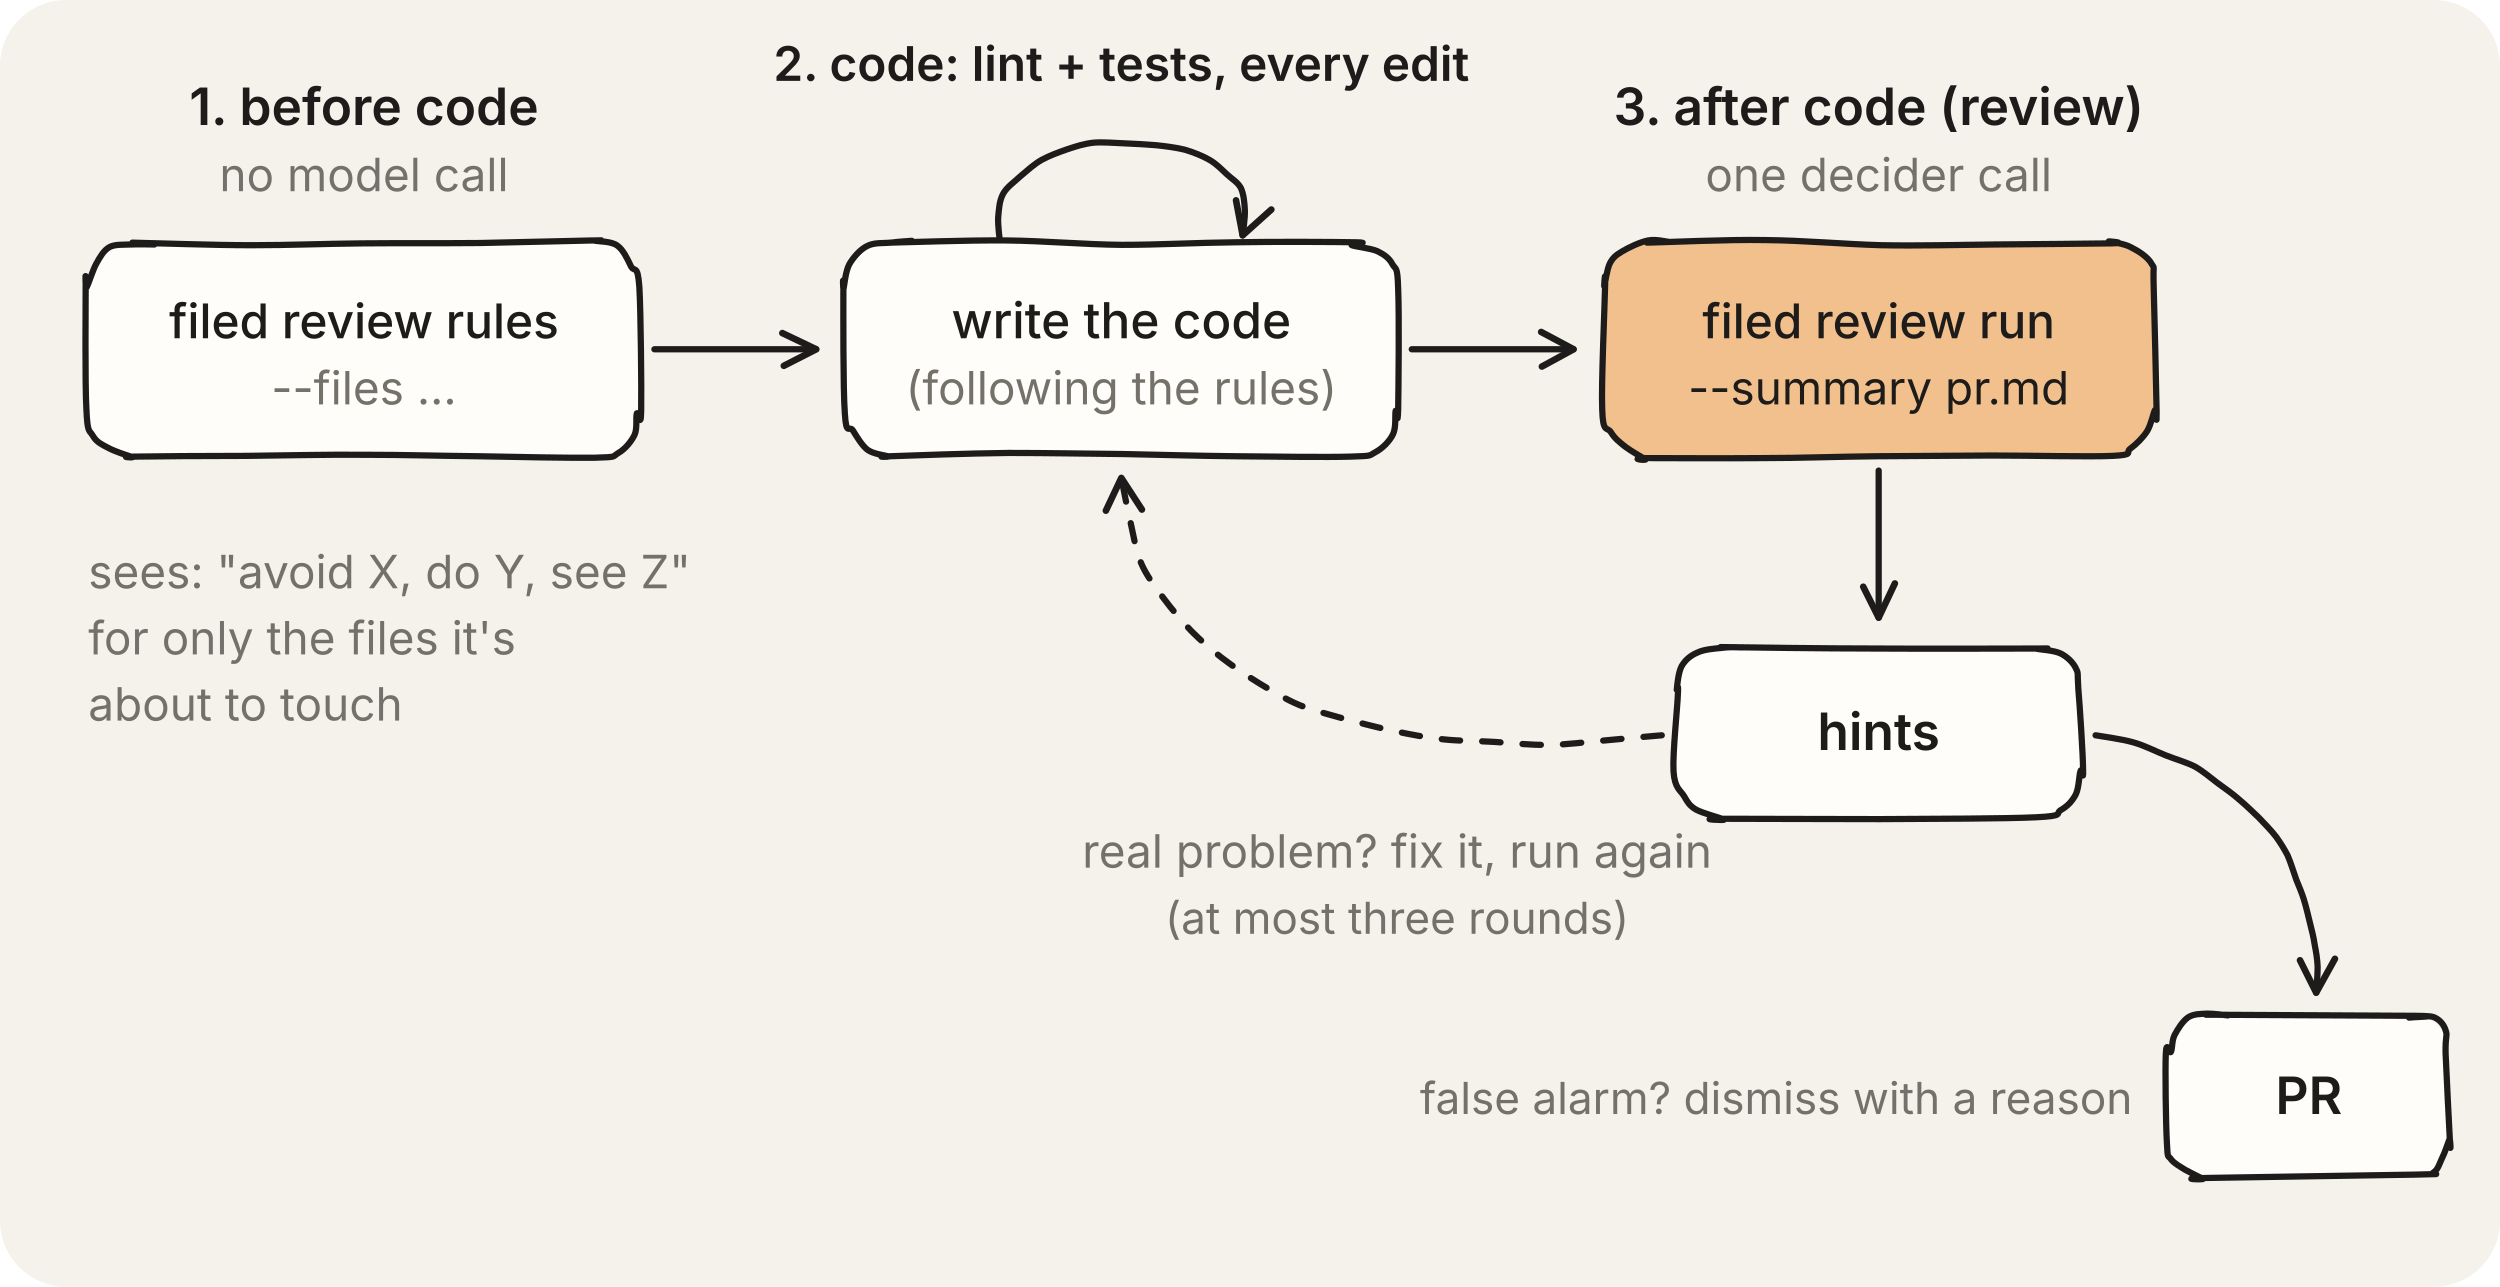
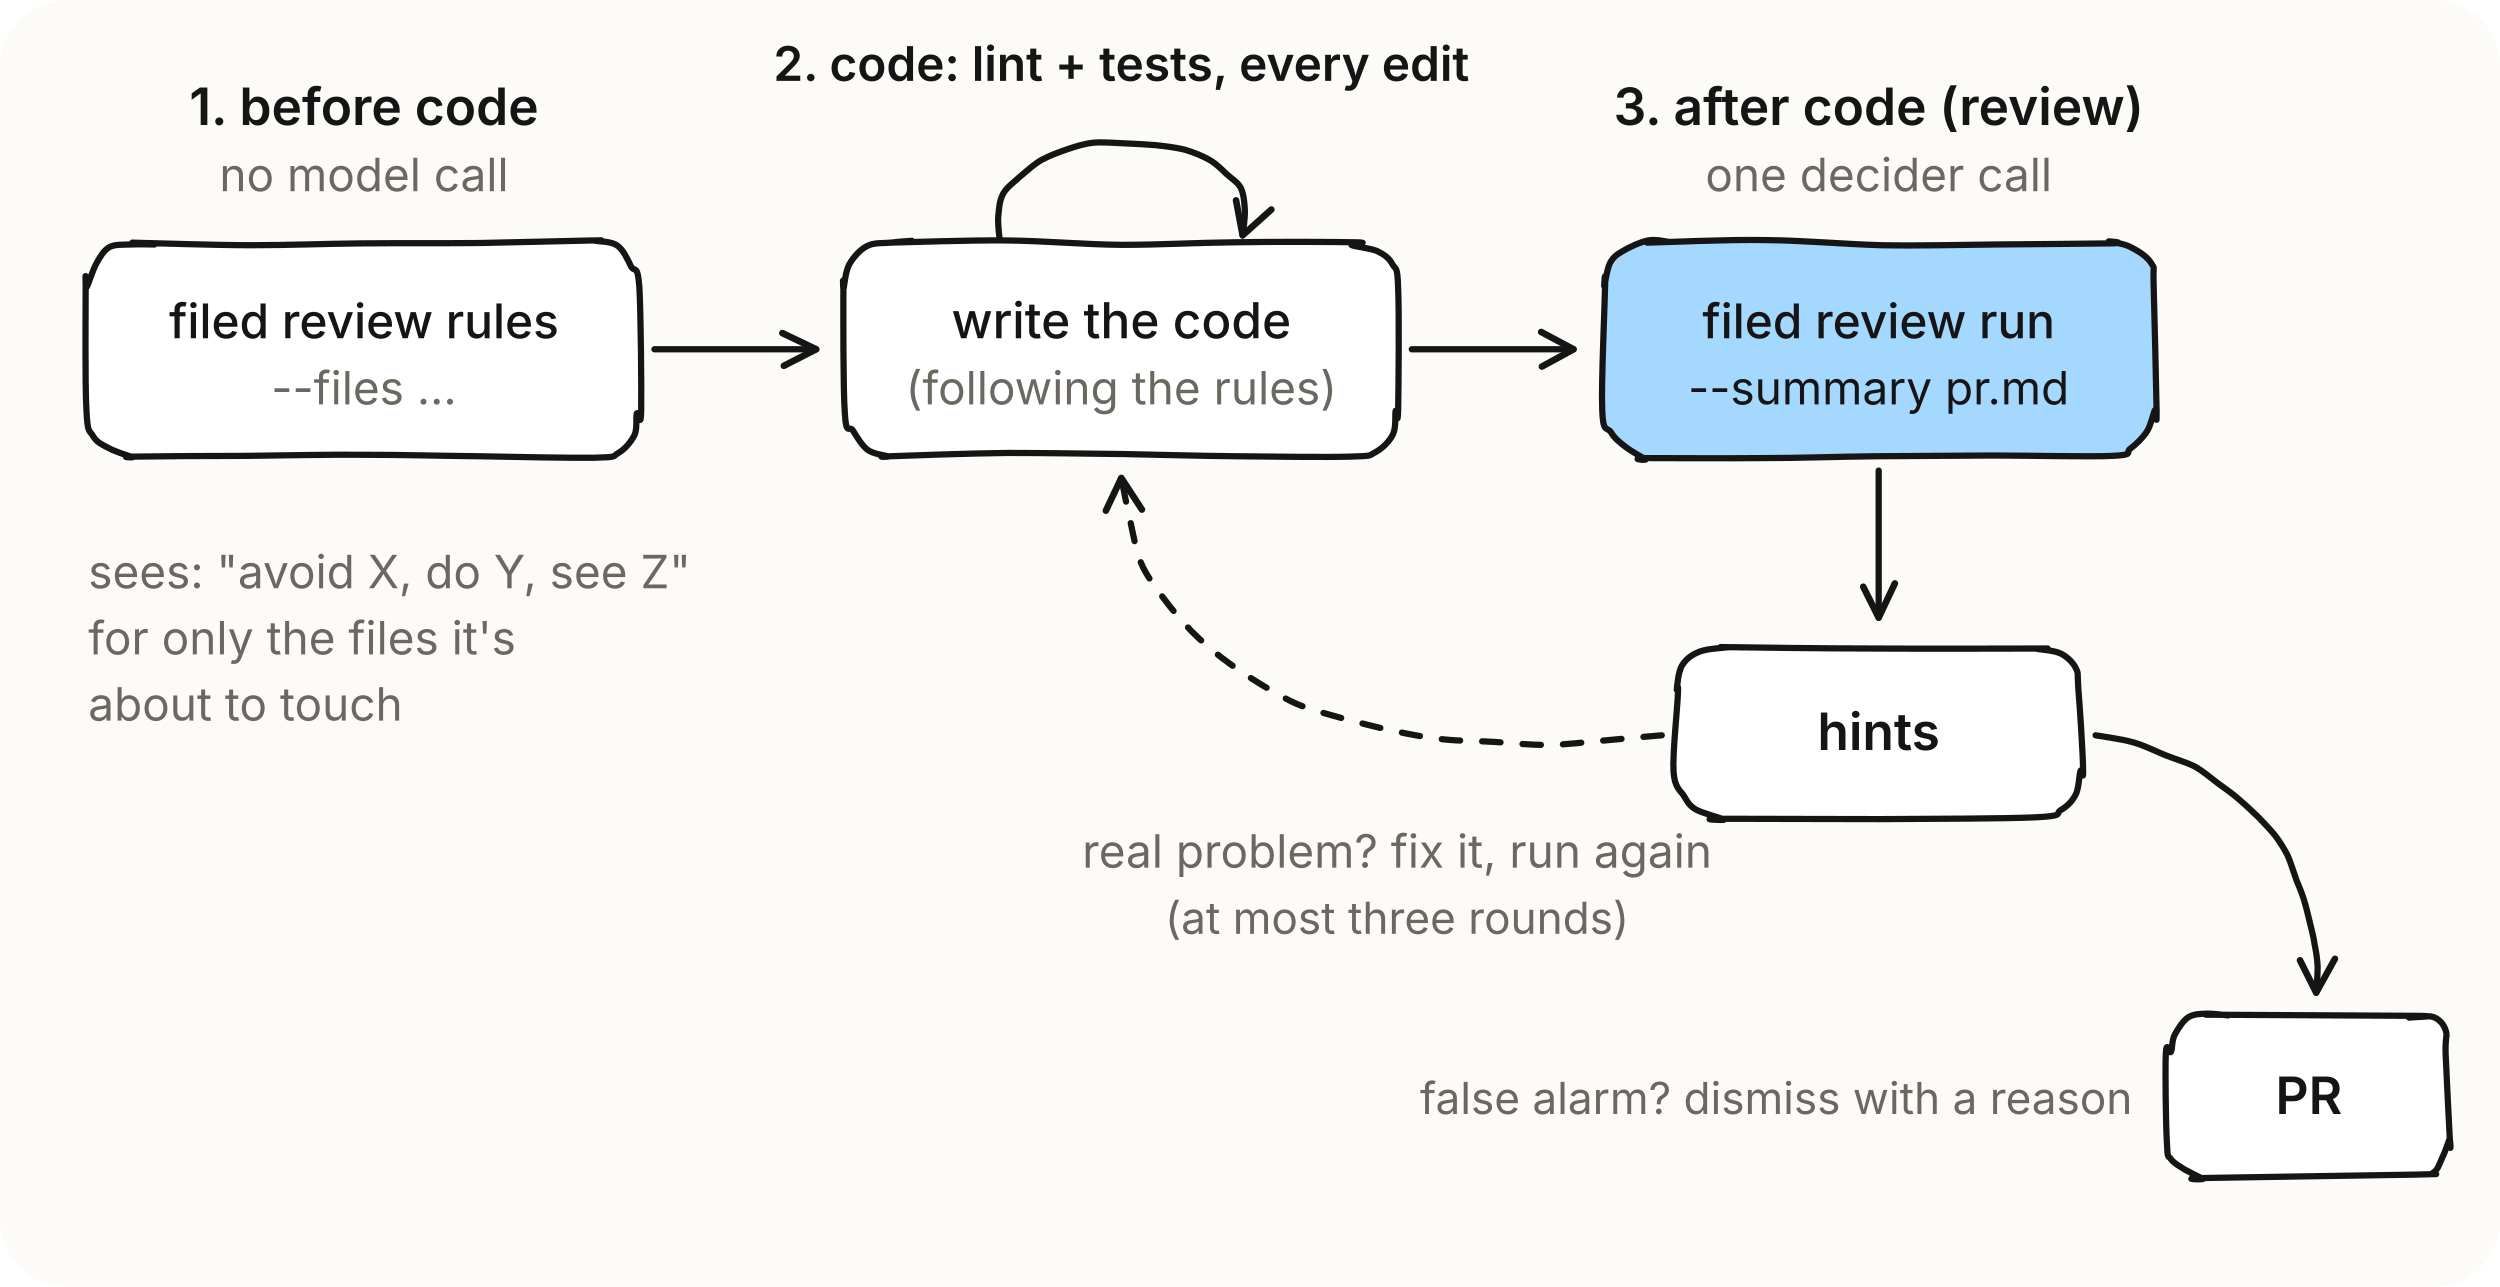
<svg xmlns="http://www.w3.org/2000/svg" viewBox="0 0 680 350" style="max-width:100%;display:block;margin:0 auto" font-family="Geist, system-ui, -apple-system, sans-serif">
-   <rect x="0" y="0" width="680" height="350" rx="18" fill="var(--dwg-bg, #f5f2ec)" />
-   <rect x="24" y="66" width="150" height="58" rx="12" fill="var(--dwg-card, #fffdf9)" />
-   <path d="M36.0 66.0 C41.4 66.1 57.9 66.7 68.3 66.7 C78.7 66.7 87.9 66.3 98.3 66.2 C108.6 66.1 119.8 66.2 130.4 66.1 C140.9 65.9 156.1 65.5 161.3 65.4 C166.6 65.4 160.8 65.3 161.9 65.5 C163.0 65.7 166.3 65.6 167.9 66.8 C169.5 67.9 170.7 70.5 171.6 72.4 C172.6 74.3 173.4 71.5 173.9 78.0 C174.3 84.6 174.5 106.0 174.4 111.7 C174.3 117.5 173.5 111.4 173.2 112.5 C172.9 113.6 173.4 116.5 172.6 118.3 C171.7 120.1 170.0 122.2 168.2 123.2 C166.4 124.3 168.1 124.3 161.8 124.5 C155.4 124.6 140.7 124.3 130.3 124.1 C119.9 124.0 109.9 123.7 99.3 123.7 C88.7 123.6 77.2 123.9 66.8 124.0 C56.3 124.0 41.5 124.1 36.4 124.2 C31.3 124.2 37.1 124.6 35.9 124.3 C34.7 123.9 31.2 122.8 29.4 121.8 C27.7 120.9 26.3 120.3 25.3 118.6 C24.3 116.8 23.8 118.2 23.5 111.3 C23.1 104.4 23.3 82.7 23.3 77.2 C23.3 71.6 23.1 79.0 23.6 78.1 C24.1 77.2 25.2 73.5 26.2 71.7 C27.2 69.9 28.2 68.1 29.8 67.2 C31.3 66.4 33.6 66.6 35.6 66.5 C37.7 66.4 40.9 66.5 42.0 66.5" fill="none" stroke="var(--dwg-ink, #1d1c1a)" stroke-width="1.7" stroke-linecap="round" stroke-linejoin="round" />
-   <path d="M178.0 95.0 C185.3 95.0 214.7 95.0 222.0 95.0" fill="none" stroke="var(--dwg-ink, #1d1c1a)" stroke-width="1.7" stroke-linecap="round" stroke-linejoin="round" />
-   <path d="M213.2 99.5 L222.0 95.0 L212.8 90.6" fill="none" stroke="var(--dwg-ink, #1d1c1a)" stroke-width="1.8" stroke-linecap="round" stroke-linejoin="round" />
-   <path d="M272.0 66.0 C271.9 64.9 271.4 61.4 271.5 59.2 C271.7 57.0 271.8 54.7 272.8 52.8 C273.8 50.9 275.9 49.5 277.6 47.9 C279.4 46.4 281.2 44.7 283.3 43.5 C285.5 42.3 288.0 41.4 290.3 40.6 C292.7 39.8 294.8 39.1 297.5 38.8 C300.1 38.6 303.3 38.9 306.1 39.0 C309.0 39.1 311.8 39.3 314.5 39.5 C317.2 39.8 319.7 40.1 322.2 40.7 C324.6 41.4 327.1 42.4 329.0 43.5 C330.9 44.6 332.3 46.1 333.7 47.4 C335.1 48.7 336.6 49.5 337.5 51.1 C338.3 52.8 338.5 55.1 338.6 57.2 C338.7 59.3 338.1 62.9 338.0 64.0" fill="none" stroke="var(--dwg-ink, #1d1c1a)" stroke-width="1.7" stroke-linecap="round" stroke-linejoin="round" />
-   <path d="M336.2 54.5 L338.0 64.0 L345.8 57.0" fill="none" stroke="var(--dwg-ink, #1d1c1a)" stroke-width="1.8" stroke-linecap="round" stroke-linejoin="round" />
-   <rect x="230" y="66" width="150" height="58" rx="12" fill="var(--dwg-card, #fffdf9)" />
-   <path d="M242.0 66.0 C247.3 65.9 263.0 65.3 273.6 65.4 C284.1 65.5 294.7 66.5 305.1 66.6 C315.5 66.6 325.4 66.0 336.1 65.9 C346.7 65.7 363.4 65.8 368.7 65.9 C374.0 66.0 366.7 66.3 367.7 66.7 C368.7 67.1 372.7 67.5 374.6 68.3 C376.4 69.2 377.8 70.1 378.7 71.8 C379.7 73.6 380.1 72.0 380.3 78.6 C380.6 85.2 380.4 106.0 380.3 111.5 C380.1 117.1 379.9 110.7 379.6 111.8 C379.4 112.9 379.8 116.2 378.9 118.1 C378.0 120.0 376.0 122.0 374.1 123.0 C372.2 124.0 373.6 124.0 367.3 124.2 C361.0 124.4 346.5 124.2 336.2 124.1 C325.9 124.0 315.9 123.7 305.6 123.5 C295.3 123.4 284.9 123.2 274.3 123.2 C263.7 123.3 247.6 123.9 242.1 124.1 C236.6 124.2 242.6 124.4 241.5 124.1 C240.5 123.8 237.5 123.5 235.9 122.3 C234.4 121.1 233.0 118.7 232.0 117.1 C231.0 115.5 230.2 118.9 229.8 112.5 C229.3 106.1 229.4 84.4 229.4 78.7 C229.3 73.0 229.2 79.5 229.5 78.3 C229.7 77.2 230.0 73.8 231.0 71.9 C232.1 70.0 234.0 67.8 235.9 66.9 C237.8 65.9 240.3 66.2 242.4 66.0 C244.4 65.7 247.1 65.6 248.0 65.5" fill="none" stroke="var(--dwg-ink, #1d1c1a)" stroke-width="1.7" stroke-linecap="round" stroke-linejoin="round" />
-   <path d="M384.0 95.0 C391.3 95.0 420.7 95.0 428.0 95.0" fill="none" stroke="var(--dwg-ink, #1d1c1a)" stroke-width="1.7" stroke-linecap="round" stroke-linejoin="round" />
-   <path d="M419.4 99.7 L428.0 95.0 L419.2 90.3" fill="none" stroke="var(--dwg-ink, #1d1c1a)" stroke-width="1.8" stroke-linecap="round" stroke-linejoin="round" />
-   <rect x="436" y="66" width="150" height="58" rx="12" fill="var(--dwg-accent, #f2c08d)" />
-   <path d="M448.0 66.0 C453.4 65.9 469.6 65.1 480.2 65.3 C490.8 65.4 501.3 66.4 511.7 66.7 C522.1 66.9 532.1 66.6 542.5 66.5 C552.9 66.4 569.1 66.3 574.3 66.2 C579.5 66.1 572.7 65.5 573.6 65.7 C574.5 65.9 577.8 66.2 579.7 67.3 C581.7 68.3 584.2 69.9 585.2 71.7 C586.2 73.5 585.6 71.1 585.8 77.9 C586.0 84.6 586.5 106.3 586.6 112.0 C586.6 117.6 586.5 110.7 586.1 111.6 C585.7 112.4 585.1 115.5 584.0 117.3 C582.9 119.0 581.1 120.8 579.5 122.0 C577.9 123.1 580.9 123.7 574.6 124.0 C568.4 124.3 552.5 123.9 541.8 123.9 C531.1 124.0 520.7 124.0 510.3 124.1 C499.9 124.2 489.9 124.6 479.4 124.6 C468.9 124.7 452.9 124.6 447.6 124.6 C442.3 124.7 448.4 125.4 447.5 124.9 C446.7 124.4 443.8 122.8 442.2 121.6 C440.7 120.4 439.2 119.3 438.2 117.6 C437.1 115.9 436.0 118.1 435.8 111.4 C435.5 104.6 436.5 82.9 436.6 77.3 C436.7 71.7 436.2 78.8 436.4 77.8 C436.6 76.9 437.1 73.2 437.9 71.6 C438.7 70.1 439.5 69.4 441.2 68.4 C443.0 67.3 446.2 65.8 448.3 65.4 C450.4 65.0 453.0 65.7 454.0 65.8" fill="none" stroke="var(--dwg-ink, #1d1c1a)" stroke-width="1.7" stroke-linecap="round" stroke-linejoin="round" />
-   <path d="M511.0 128.0 C511.0 134.7 511.0 161.3 511.0 168.0" fill="none" stroke="var(--dwg-ink, #1d1c1a)" stroke-width="1.7" stroke-linecap="round" stroke-linejoin="round" />
-   <path d="M506.8 159.6 L511.0 168.0 L515.4 158.7" fill="none" stroke="var(--dwg-ink, #1d1c1a)" stroke-width="1.8" stroke-linecap="round" stroke-linejoin="round" />
-   <rect x="456" y="176" width="110" height="46" rx="12" fill="var(--dwg-card, #fffdf9)" />
-   <path d="M468.0 176.0 C475.1 176.1 496.0 176.4 510.4 176.4 C524.7 176.5 546.6 176.4 553.9 176.4 C561.2 176.4 553.0 176.3 554.1 176.5 C555.2 176.7 558.8 176.9 560.6 177.8 C562.3 178.7 563.8 180.1 564.6 181.7 C565.4 183.3 565.0 182.6 565.3 187.3 C565.7 191.9 566.6 205.7 566.6 209.5 C566.7 213.2 566.2 208.6 565.9 209.7 C565.5 210.8 565.5 214.3 564.6 216.1 C563.7 217.8 562.5 219.2 560.6 220.3 C558.8 221.3 562.0 221.9 553.8 222.3 C545.6 222.7 525.8 222.7 511.4 222.8 C497.1 222.8 474.8 222.7 467.7 222.7 C460.6 222.7 469.9 223.3 468.9 222.9 C467.8 222.4 463.1 221.2 461.3 220.2 C459.5 219.1 459.1 218.3 458.1 216.6 C457.1 214.9 455.5 214.5 455.2 209.8 C454.9 205.1 456.3 192.2 456.4 188.5 C456.6 184.7 455.9 188.7 456.1 187.5 C456.2 186.3 456.5 182.9 457.4 181.2 C458.4 179.5 459.8 178.3 461.7 177.5 C463.5 176.6 466.5 176.4 468.6 176.2 C470.6 175.9 473.1 176.1 474.0 176.1" fill="none" stroke="var(--dwg-ink, #1d1c1a)" stroke-width="1.7" stroke-linecap="round" stroke-linejoin="round" />
-   <path d="M452.0 200.0 C449.4 200.2 441.7 200.9 436.5 201.4 C431.4 201.8 426.2 202.6 421.2 202.6 C416.2 202.7 411.3 202.1 406.5 201.8 C401.8 201.5 397.2 201.6 392.6 201.1 C388.0 200.6 383.6 199.8 379.1 198.8 C374.6 197.9 369.9 196.6 365.6 195.5 C361.4 194.3 357.3 193.3 353.5 191.8 C349.7 190.2 346.4 188.2 342.9 186.1 C339.3 183.9 335.4 181.3 332.3 178.9 C329.2 176.5 326.8 174.4 324.1 171.7 C321.5 169.0 318.7 165.7 316.4 162.6 C314.1 159.5 311.8 156.5 310.4 153.2 C308.9 149.8 308.5 146.4 307.6 142.5 C306.7 138.7 305.4 132.1 305.0 130.0" fill="none" stroke="var(--dwg-ink, #1d1c1a)" stroke-width="1.7" stroke-linecap="round" stroke-linejoin="round" stroke-dasharray="5 6" />
-   <path d="M310.6 138.6 L305.0 130.0 L300.8 138.9" fill="none" stroke="var(--dwg-ink, #1d1c1a)" stroke-width="1.8" stroke-linecap="round" stroke-linejoin="round" />
-   <path d="M570.0 200.0 C571.7 200.3 577.0 201.0 580.2 201.9 C583.4 202.8 586.4 204.4 589.2 205.5 C592.0 206.6 594.6 207.3 597.0 208.5 C599.3 209.8 601.2 211.5 603.2 213.0 C605.3 214.5 607.4 216.0 609.2 217.6 C611.1 219.2 612.7 220.8 614.4 222.4 C616.0 224.1 617.8 225.9 619.1 227.6 C620.3 229.3 621.2 230.7 622.2 232.6 C623.1 234.6 623.9 237.4 624.6 239.3 C625.4 241.3 626.0 242.6 626.6 244.5 C627.2 246.4 627.8 248.9 628.3 251.0 C628.8 253.0 629.3 254.9 629.6 257.0 C630.0 259.0 630.3 260.8 630.4 263.0 C630.4 265.2 630.1 268.8 630.0 270.0" fill="none" stroke="var(--dwg-ink, #1d1c1a)" stroke-width="1.7" stroke-linecap="round" stroke-linejoin="round" />
-   <path d="M625.6 261.2 L630.0 270.0 L635.1 260.8" fill="none" stroke="var(--dwg-ink, #1d1c1a)" stroke-width="1.8" stroke-linecap="round" stroke-linejoin="round" />
-   <rect x="590" y="276" width="76" height="44" rx="10" fill="var(--dwg-card, #fffdf9)" />
-   <path d="M600.0 276.0 C609.5 276.1 647.6 276.2 656.8 276.3 C666.0 276.4 654.5 276.7 655.3 276.8 C656.1 276.8 660.2 276.1 661.8 276.6 C663.5 277.2 664.7 278.6 665.2 280.2 C665.8 281.9 665.1 281.4 665.2 286.5 C665.4 291.6 666.2 306.9 666.4 310.8 C666.6 314.7 666.6 309.3 666.2 310.0 C665.9 310.7 665.0 313.6 664.2 315.1 C663.5 316.6 663.1 318.2 661.9 318.9 C660.6 319.6 666.9 319.2 656.7 319.5 C646.4 319.7 610.0 320.2 600.4 320.4 C590.8 320.6 600.2 321.0 599.2 320.6 C598.2 320.2 595.9 319.0 594.4 318.2 C593.0 317.3 591.4 316.5 590.5 315.3 C589.7 314.1 589.6 315.6 589.4 310.9 C589.1 306.1 588.9 290.7 589.1 286.6 C589.3 282.4 590.1 287.0 590.5 286.1 C590.9 285.3 590.7 283.1 591.5 281.5 C592.3 280.0 593.7 277.7 595.2 276.7 C596.8 275.7 598.7 275.8 600.5 275.7 C602.3 275.7 605.1 276.1 606.0 276.2" fill="none" stroke="var(--dwg-ink, #1d1c1a)" stroke-width="1.7" stroke-linecap="round" stroke-linejoin="round" />
-   <text x="99" y="34" font-size="14" font-weight="600" fill="var(--dwg-ink, #1d1c1a)" text-anchor="middle">1. before code</text>
-   <text x="99" y="52" font-size="12.5" font-weight="400" fill="var(--dwg-muted, #74706a)" text-anchor="middle">no model call</text>
-   <text x="99" y="92" font-size="13" font-weight="500" fill="var(--dwg-ink, #1d1c1a)" text-anchor="middle">filed review rules</text>
-   <text x="99" y="110" font-size="12.5" font-weight="400" fill="var(--dwg-muted, #74706a)" text-anchor="middle">--files ...</text>
-   <text x="305" y="22" font-size="13" font-weight="600" fill="var(--dwg-ink, #1d1c1a)" text-anchor="middle">2. code: lint + tests, every edit</text>
-   <text x="305" y="92" font-size="13.5" font-weight="500" fill="var(--dwg-ink, #1d1c1a)" text-anchor="middle">write the code</text>
-   <text x="305" y="110" font-size="12.5" font-weight="400" fill="var(--dwg-muted, #74706a)" text-anchor="middle">(following the rules)</text>
-   <text x="511" y="34" font-size="14" font-weight="600" fill="var(--dwg-ink, #1d1c1a)" text-anchor="middle">3. after code (review)</text>
-   <text x="511" y="52" font-size="12.5" font-weight="400" fill="var(--dwg-muted, #74706a)" text-anchor="middle">one decider call</text>
-   <text x="511" y="92" font-size="13" font-weight="500" fill="var(--dwg-ink, #1d1c1a)" text-anchor="middle">filed review run</text>
-   <text x="511" y="110" font-size="12.5" font-weight="400" fill="var(--dwg-ink, #1d1c1a)" text-anchor="middle">--summary pr.md</text>
-   <text x="511" y="204" font-size="14" font-weight="600" fill="var(--dwg-ink, #1d1c1a)" text-anchor="middle">hints</text>
-   <text x="380" y="236" font-size="12.5" font-weight="400" fill="var(--dwg-muted, #74706a)" text-anchor="middle">real problem? fix it, run again</text>
-   <text x="380" y="254" font-size="12" font-weight="400" fill="var(--dwg-muted, #74706a)" text-anchor="middle">(at most three rounds)</text>
-   <text x="628" y="303" font-size="14" font-weight="600" fill="var(--dwg-ink, #1d1c1a)" text-anchor="middle">PR</text>
-   <text x="580" y="303" font-size="12" font-weight="400" fill="var(--dwg-muted, #74706a)" text-anchor="end">false alarm? dismiss with a reason</text>
-   <text x="24" y="160" font-size="12.5" font-weight="400" fill="var(--dwg-muted, #74706a)" text-anchor="start">sees: "avoid X, do Y, see Z"</text>
-   <text x="24" y="178" font-size="12.5" font-weight="400" fill="var(--dwg-muted, #74706a)" text-anchor="start">for only the files it's</text>
-   <text x="24" y="196" font-size="12.5" font-weight="400" fill="var(--dwg-muted, #74706a)" text-anchor="start">about to touch</text>
+   <rect x="0" y="0" width="680" height="350" rx="18" fill="var(--dwg-bg, #fcfbf8)" />
+   <rect x="24" y="66" width="150" height="58" rx="12" fill="var(--dwg-card, #ffffff)" />
+   <path d="M36.0 66.0 C41.4 66.1 57.9 66.7 68.3 66.7 C78.7 66.7 87.9 66.3 98.3 66.2 C108.6 66.1 119.8 66.2 130.4 66.1 C140.9 65.9 156.1 65.5 161.3 65.4 C166.6 65.4 160.8 65.3 161.9 65.5 C163.0 65.7 166.3 65.6 167.9 66.8 C169.5 67.9 170.7 70.5 171.6 72.4 C172.6 74.3 173.4 71.5 173.9 78.0 C174.3 84.6 174.5 106.0 174.4 111.7 C174.3 117.5 173.5 111.4 173.2 112.5 C172.9 113.6 173.4 116.5 172.6 118.3 C171.7 120.1 170.0 122.2 168.2 123.2 C166.4 124.3 168.1 124.3 161.8 124.5 C155.4 124.6 140.7 124.3 130.3 124.1 C119.9 124.0 109.9 123.7 99.3 123.7 C88.7 123.6 77.2 123.9 66.8 124.0 C56.3 124.0 41.5 124.1 36.4 124.2 C31.3 124.2 37.1 124.6 35.9 124.3 C34.7 123.9 31.2 122.8 29.4 121.8 C27.7 120.9 26.3 120.3 25.3 118.6 C24.3 116.8 23.8 118.2 23.5 111.3 C23.1 104.4 23.3 82.7 23.3 77.2 C23.3 71.6 23.1 79.0 23.6 78.1 C24.1 77.2 25.2 73.5 26.2 71.7 C27.2 69.9 28.2 68.1 29.8 67.2 C31.3 66.4 33.6 66.6 35.6 66.5 C37.7 66.4 40.9 66.5 42.0 66.5" fill="none" stroke="var(--dwg-ink, #151515)" stroke-width="1.7" stroke-linecap="round" stroke-linejoin="round" />
+   <path d="M178.0 95.0 C185.3 95.0 214.7 95.0 222.0 95.0" fill="none" stroke="var(--dwg-ink, #151515)" stroke-width="1.7" stroke-linecap="round" stroke-linejoin="round" />
+   <path d="M213.2 99.5 L222.0 95.0 L212.8 90.6" fill="none" stroke="var(--dwg-ink, #151515)" stroke-width="1.8" stroke-linecap="round" stroke-linejoin="round" />
+   <path d="M272.0 66.0 C271.9 64.9 271.4 61.4 271.5 59.2 C271.7 57.0 271.8 54.7 272.8 52.8 C273.8 50.9 275.9 49.5 277.6 47.9 C279.4 46.4 281.2 44.7 283.3 43.5 C285.5 42.3 288.0 41.4 290.3 40.6 C292.7 39.8 294.8 39.1 297.5 38.8 C300.1 38.6 303.3 38.9 306.1 39.0 C309.0 39.1 311.8 39.3 314.5 39.5 C317.2 39.8 319.7 40.1 322.2 40.7 C324.6 41.4 327.1 42.4 329.0 43.5 C330.9 44.6 332.3 46.1 333.7 47.4 C335.1 48.7 336.6 49.5 337.5 51.1 C338.3 52.8 338.5 55.1 338.6 57.2 C338.7 59.3 338.1 62.9 338.0 64.0" fill="none" stroke="var(--dwg-ink, #151515)" stroke-width="1.7" stroke-linecap="round" stroke-linejoin="round" />
+   <path d="M336.2 54.5 L338.0 64.0 L345.8 57.0" fill="none" stroke="var(--dwg-ink, #151515)" stroke-width="1.8" stroke-linecap="round" stroke-linejoin="round" />
+   <rect x="230" y="66" width="150" height="58" rx="12" fill="var(--dwg-card, #ffffff)" />
+   <path d="M242.0 66.0 C247.3 65.9 263.0 65.3 273.6 65.4 C284.1 65.5 294.7 66.5 305.1 66.6 C315.5 66.6 325.4 66.0 336.1 65.9 C346.7 65.7 363.4 65.8 368.7 65.9 C374.0 66.0 366.7 66.3 367.7 66.7 C368.7 67.1 372.7 67.5 374.6 68.3 C376.4 69.2 377.8 70.1 378.7 71.8 C379.7 73.6 380.1 72.0 380.3 78.6 C380.6 85.2 380.4 106.0 380.3 111.5 C380.1 117.1 379.9 110.7 379.6 111.8 C379.4 112.9 379.8 116.2 378.9 118.1 C378.0 120.0 376.0 122.0 374.1 123.0 C372.2 124.0 373.6 124.0 367.3 124.2 C361.0 124.4 346.5 124.2 336.2 124.1 C325.9 124.0 315.9 123.7 305.6 123.5 C295.3 123.4 284.9 123.2 274.3 123.2 C263.7 123.3 247.6 123.9 242.1 124.1 C236.6 124.2 242.6 124.4 241.5 124.1 C240.5 123.8 237.5 123.5 235.9 122.3 C234.4 121.1 233.0 118.7 232.0 117.1 C231.0 115.5 230.2 118.9 229.8 112.5 C229.3 106.1 229.4 84.4 229.4 78.7 C229.3 73.0 229.2 79.5 229.5 78.3 C229.7 77.2 230.0 73.8 231.0 71.9 C232.1 70.0 234.0 67.8 235.9 66.9 C237.8 65.9 240.3 66.2 242.4 66.0 C244.4 65.7 247.1 65.6 248.0 65.5" fill="none" stroke="var(--dwg-ink, #151515)" stroke-width="1.7" stroke-linecap="round" stroke-linejoin="round" />
+   <path d="M384.0 95.0 C391.3 95.0 420.7 95.0 428.0 95.0" fill="none" stroke="var(--dwg-ink, #151515)" stroke-width="1.7" stroke-linecap="round" stroke-linejoin="round" />
+   <path d="M419.4 99.7 L428.0 95.0 L419.2 90.3" fill="none" stroke="var(--dwg-ink, #151515)" stroke-width="1.8" stroke-linecap="round" stroke-linejoin="round" />
+   <rect x="436" y="66" width="150" height="58" rx="12" fill="var(--dwg-accent, #a5d8ff)" />
+   <path d="M448.0 66.0 C453.4 65.9 469.6 65.1 480.2 65.3 C490.8 65.4 501.3 66.4 511.7 66.7 C522.1 66.9 532.1 66.6 542.5 66.5 C552.9 66.4 569.1 66.3 574.3 66.2 C579.5 66.1 572.7 65.5 573.6 65.7 C574.5 65.9 577.8 66.2 579.7 67.3 C581.7 68.3 584.2 69.9 585.2 71.7 C586.2 73.5 585.6 71.1 585.8 77.9 C586.0 84.6 586.5 106.3 586.6 112.0 C586.6 117.6 586.5 110.7 586.1 111.6 C585.7 112.4 585.1 115.5 584.0 117.3 C582.9 119.0 581.1 120.8 579.5 122.0 C577.9 123.1 580.9 123.7 574.6 124.0 C568.4 124.3 552.5 123.9 541.8 123.9 C531.1 124.0 520.7 124.0 510.3 124.1 C499.9 124.2 489.9 124.6 479.4 124.6 C468.9 124.7 452.9 124.6 447.6 124.6 C442.3 124.7 448.4 125.4 447.5 124.9 C446.7 124.4 443.8 122.8 442.2 121.6 C440.7 120.4 439.2 119.3 438.2 117.6 C437.1 115.9 436.0 118.1 435.8 111.4 C435.5 104.6 436.5 82.9 436.6 77.3 C436.7 71.7 436.2 78.8 436.4 77.8 C436.6 76.9 437.1 73.2 437.9 71.6 C438.7 70.1 439.5 69.4 441.2 68.4 C443.0 67.3 446.2 65.8 448.3 65.4 C450.4 65.0 453.0 65.7 454.0 65.8" fill="none" stroke="var(--dwg-ink, #151515)" stroke-width="1.7" stroke-linecap="round" stroke-linejoin="round" />
+   <path d="M511.0 128.0 C511.0 134.7 511.0 161.3 511.0 168.0" fill="none" stroke="var(--dwg-ink, #151515)" stroke-width="1.7" stroke-linecap="round" stroke-linejoin="round" />
+   <path d="M506.8 159.6 L511.0 168.0 L515.4 158.7" fill="none" stroke="var(--dwg-ink, #151515)" stroke-width="1.8" stroke-linecap="round" stroke-linejoin="round" />
+   <rect x="456" y="176" width="110" height="46" rx="12" fill="var(--dwg-card, #ffffff)" />
+   <path d="M468.0 176.0 C475.1 176.1 496.0 176.4 510.4 176.4 C524.7 176.5 546.6 176.4 553.9 176.4 C561.2 176.4 553.0 176.3 554.1 176.5 C555.2 176.7 558.8 176.9 560.6 177.8 C562.3 178.7 563.8 180.1 564.6 181.7 C565.4 183.3 565.0 182.6 565.3 187.3 C565.7 191.9 566.6 205.7 566.6 209.5 C566.7 213.2 566.2 208.6 565.9 209.7 C565.5 210.8 565.5 214.3 564.6 216.1 C563.7 217.8 562.5 219.2 560.6 220.3 C558.8 221.3 562.0 221.9 553.8 222.3 C545.6 222.7 525.8 222.7 511.4 222.8 C497.1 222.8 474.8 222.7 467.7 222.7 C460.6 222.7 469.9 223.3 468.9 222.9 C467.8 222.4 463.1 221.2 461.3 220.2 C459.5 219.1 459.1 218.3 458.1 216.6 C457.1 214.9 455.5 214.5 455.2 209.8 C454.9 205.1 456.3 192.2 456.4 188.5 C456.6 184.7 455.9 188.7 456.1 187.5 C456.2 186.3 456.5 182.9 457.4 181.2 C458.4 179.5 459.8 178.3 461.7 177.5 C463.5 176.6 466.5 176.4 468.6 176.2 C470.6 175.9 473.1 176.1 474.0 176.1" fill="none" stroke="var(--dwg-ink, #151515)" stroke-width="1.7" stroke-linecap="round" stroke-linejoin="round" />
+   <path d="M452.0 200.0 C449.4 200.2 441.7 200.9 436.5 201.4 C431.4 201.8 426.2 202.6 421.2 202.6 C416.2 202.7 411.3 202.1 406.5 201.8 C401.8 201.5 397.2 201.6 392.6 201.1 C388.0 200.6 383.6 199.8 379.1 198.8 C374.6 197.9 369.9 196.6 365.6 195.5 C361.4 194.3 357.3 193.3 353.5 191.8 C349.7 190.2 346.4 188.2 342.9 186.1 C339.3 183.9 335.4 181.3 332.3 178.9 C329.2 176.5 326.8 174.4 324.1 171.7 C321.5 169.0 318.7 165.7 316.4 162.6 C314.1 159.5 311.8 156.5 310.4 153.2 C308.9 149.8 308.5 146.4 307.6 142.5 C306.7 138.7 305.4 132.1 305.0 130.0" fill="none" stroke="var(--dwg-ink, #151515)" stroke-width="1.7" stroke-linecap="round" stroke-linejoin="round" stroke-dasharray="5 6" />
+   <path d="M310.6 138.6 L305.0 130.0 L300.8 138.9" fill="none" stroke="var(--dwg-ink, #151515)" stroke-width="1.8" stroke-linecap="round" stroke-linejoin="round" />
+   <path d="M570.0 200.0 C571.7 200.3 577.0 201.0 580.2 201.9 C583.4 202.8 586.4 204.4 589.2 205.5 C592.0 206.6 594.6 207.3 597.0 208.5 C599.3 209.8 601.2 211.5 603.2 213.0 C605.3 214.5 607.4 216.0 609.2 217.6 C611.1 219.2 612.7 220.8 614.4 222.4 C616.0 224.1 617.8 225.9 619.1 227.6 C620.3 229.3 621.2 230.7 622.2 232.6 C623.1 234.6 623.9 237.4 624.6 239.3 C625.4 241.3 626.0 242.6 626.6 244.5 C627.2 246.4 627.8 248.9 628.3 251.0 C628.8 253.0 629.3 254.9 629.6 257.0 C630.0 259.0 630.3 260.8 630.4 263.0 C630.4 265.2 630.1 268.8 630.0 270.0" fill="none" stroke="var(--dwg-ink, #151515)" stroke-width="1.7" stroke-linecap="round" stroke-linejoin="round" />
+   <path d="M625.6 261.2 L630.0 270.0 L635.1 260.8" fill="none" stroke="var(--dwg-ink, #151515)" stroke-width="1.8" stroke-linecap="round" stroke-linejoin="round" />
+   <rect x="590" y="276" width="76" height="44" rx="10" fill="var(--dwg-card, #ffffff)" />
+   <path d="M600.0 276.0 C609.5 276.1 647.6 276.2 656.8 276.3 C666.0 276.4 654.5 276.7 655.3 276.8 C656.1 276.8 660.2 276.1 661.8 276.6 C663.5 277.2 664.7 278.6 665.2 280.2 C665.8 281.9 665.1 281.4 665.2 286.5 C665.4 291.6 666.2 306.9 666.4 310.8 C666.6 314.7 666.6 309.3 666.2 310.0 C665.9 310.7 665.0 313.6 664.2 315.1 C663.5 316.6 663.1 318.2 661.9 318.9 C660.6 319.6 666.9 319.2 656.7 319.5 C646.4 319.7 610.0 320.2 600.4 320.4 C590.8 320.6 600.2 321.0 599.2 320.6 C598.2 320.2 595.9 319.0 594.4 318.2 C593.0 317.3 591.4 316.5 590.5 315.3 C589.7 314.1 589.6 315.6 589.4 310.9 C589.1 306.1 588.9 290.7 589.1 286.6 C589.3 282.4 590.1 287.0 590.5 286.1 C590.9 285.3 590.7 283.1 591.5 281.5 C592.3 280.0 593.7 277.7 595.2 276.7 C596.8 275.7 598.7 275.8 600.5 275.7 C602.3 275.7 605.1 276.1 606.0 276.2" fill="none" stroke="var(--dwg-ink, #151515)" stroke-width="1.7" stroke-linecap="round" stroke-linejoin="round" />
+   <text x="99" y="34" font-size="14" font-weight="600" fill="var(--dwg-ink, #151515)" text-anchor="middle">1. before code</text>
+   <text x="99" y="52" font-size="12.5" font-weight="400" fill="var(--dwg-muted, #6b6862)" text-anchor="middle">no model call</text>
+   <text x="99" y="92" font-size="13" font-weight="500" fill="var(--dwg-ink, #151515)" text-anchor="middle">filed review rules</text>
+   <text x="99" y="110" font-size="12.5" font-weight="400" fill="var(--dwg-muted, #6b6862)" text-anchor="middle">--files ...</text>
+   <text x="305" y="22" font-size="13" font-weight="600" fill="var(--dwg-ink, #151515)" text-anchor="middle">2. code: lint + tests, every edit</text>
+   <text x="305" y="92" font-size="13.5" font-weight="500" fill="var(--dwg-ink, #151515)" text-anchor="middle">write the code</text>
+   <text x="305" y="110" font-size="12.5" font-weight="400" fill="var(--dwg-muted, #6b6862)" text-anchor="middle">(following the rules)</text>
+   <text x="511" y="34" font-size="14" font-weight="600" fill="var(--dwg-ink, #151515)" text-anchor="middle">3. after code (review)</text>
+   <text x="511" y="52" font-size="12.5" font-weight="400" fill="var(--dwg-muted, #6b6862)" text-anchor="middle">one decider call</text>
+   <text x="511" y="92" font-size="13" font-weight="500" fill="var(--dwg-ink, #151515)" text-anchor="middle">filed review run</text>
+   <text x="511" y="110" font-size="12.5" font-weight="400" fill="var(--dwg-ink, #151515)" text-anchor="middle">--summary pr.md</text>
+   <text x="511" y="204" font-size="14" font-weight="600" fill="var(--dwg-ink, #151515)" text-anchor="middle">hints</text>
+   <text x="380" y="236" font-size="12.5" font-weight="400" fill="var(--dwg-muted, #6b6862)" text-anchor="middle">real problem? fix it, run again</text>
+   <text x="380" y="254" font-size="12" font-weight="400" fill="var(--dwg-muted, #6b6862)" text-anchor="middle">(at most three rounds)</text>
+   <text x="628" y="303" font-size="14" font-weight="600" fill="var(--dwg-ink, #151515)" text-anchor="middle">PR</text>
+   <text x="580" y="303" font-size="12" font-weight="400" fill="var(--dwg-muted, #6b6862)" text-anchor="end">false alarm? dismiss with a reason</text>
+   <text x="24" y="160" font-size="12.5" font-weight="400" fill="var(--dwg-muted, #6b6862)" text-anchor="start">sees: "avoid X, do Y, see Z"</text>
+   <text x="24" y="178" font-size="12.5" font-weight="400" fill="var(--dwg-muted, #6b6862)" text-anchor="start">for only the files it's</text>
+   <text x="24" y="196" font-size="12.5" font-weight="400" fill="var(--dwg-muted, #6b6862)" text-anchor="start">about to touch</text>
</svg>
